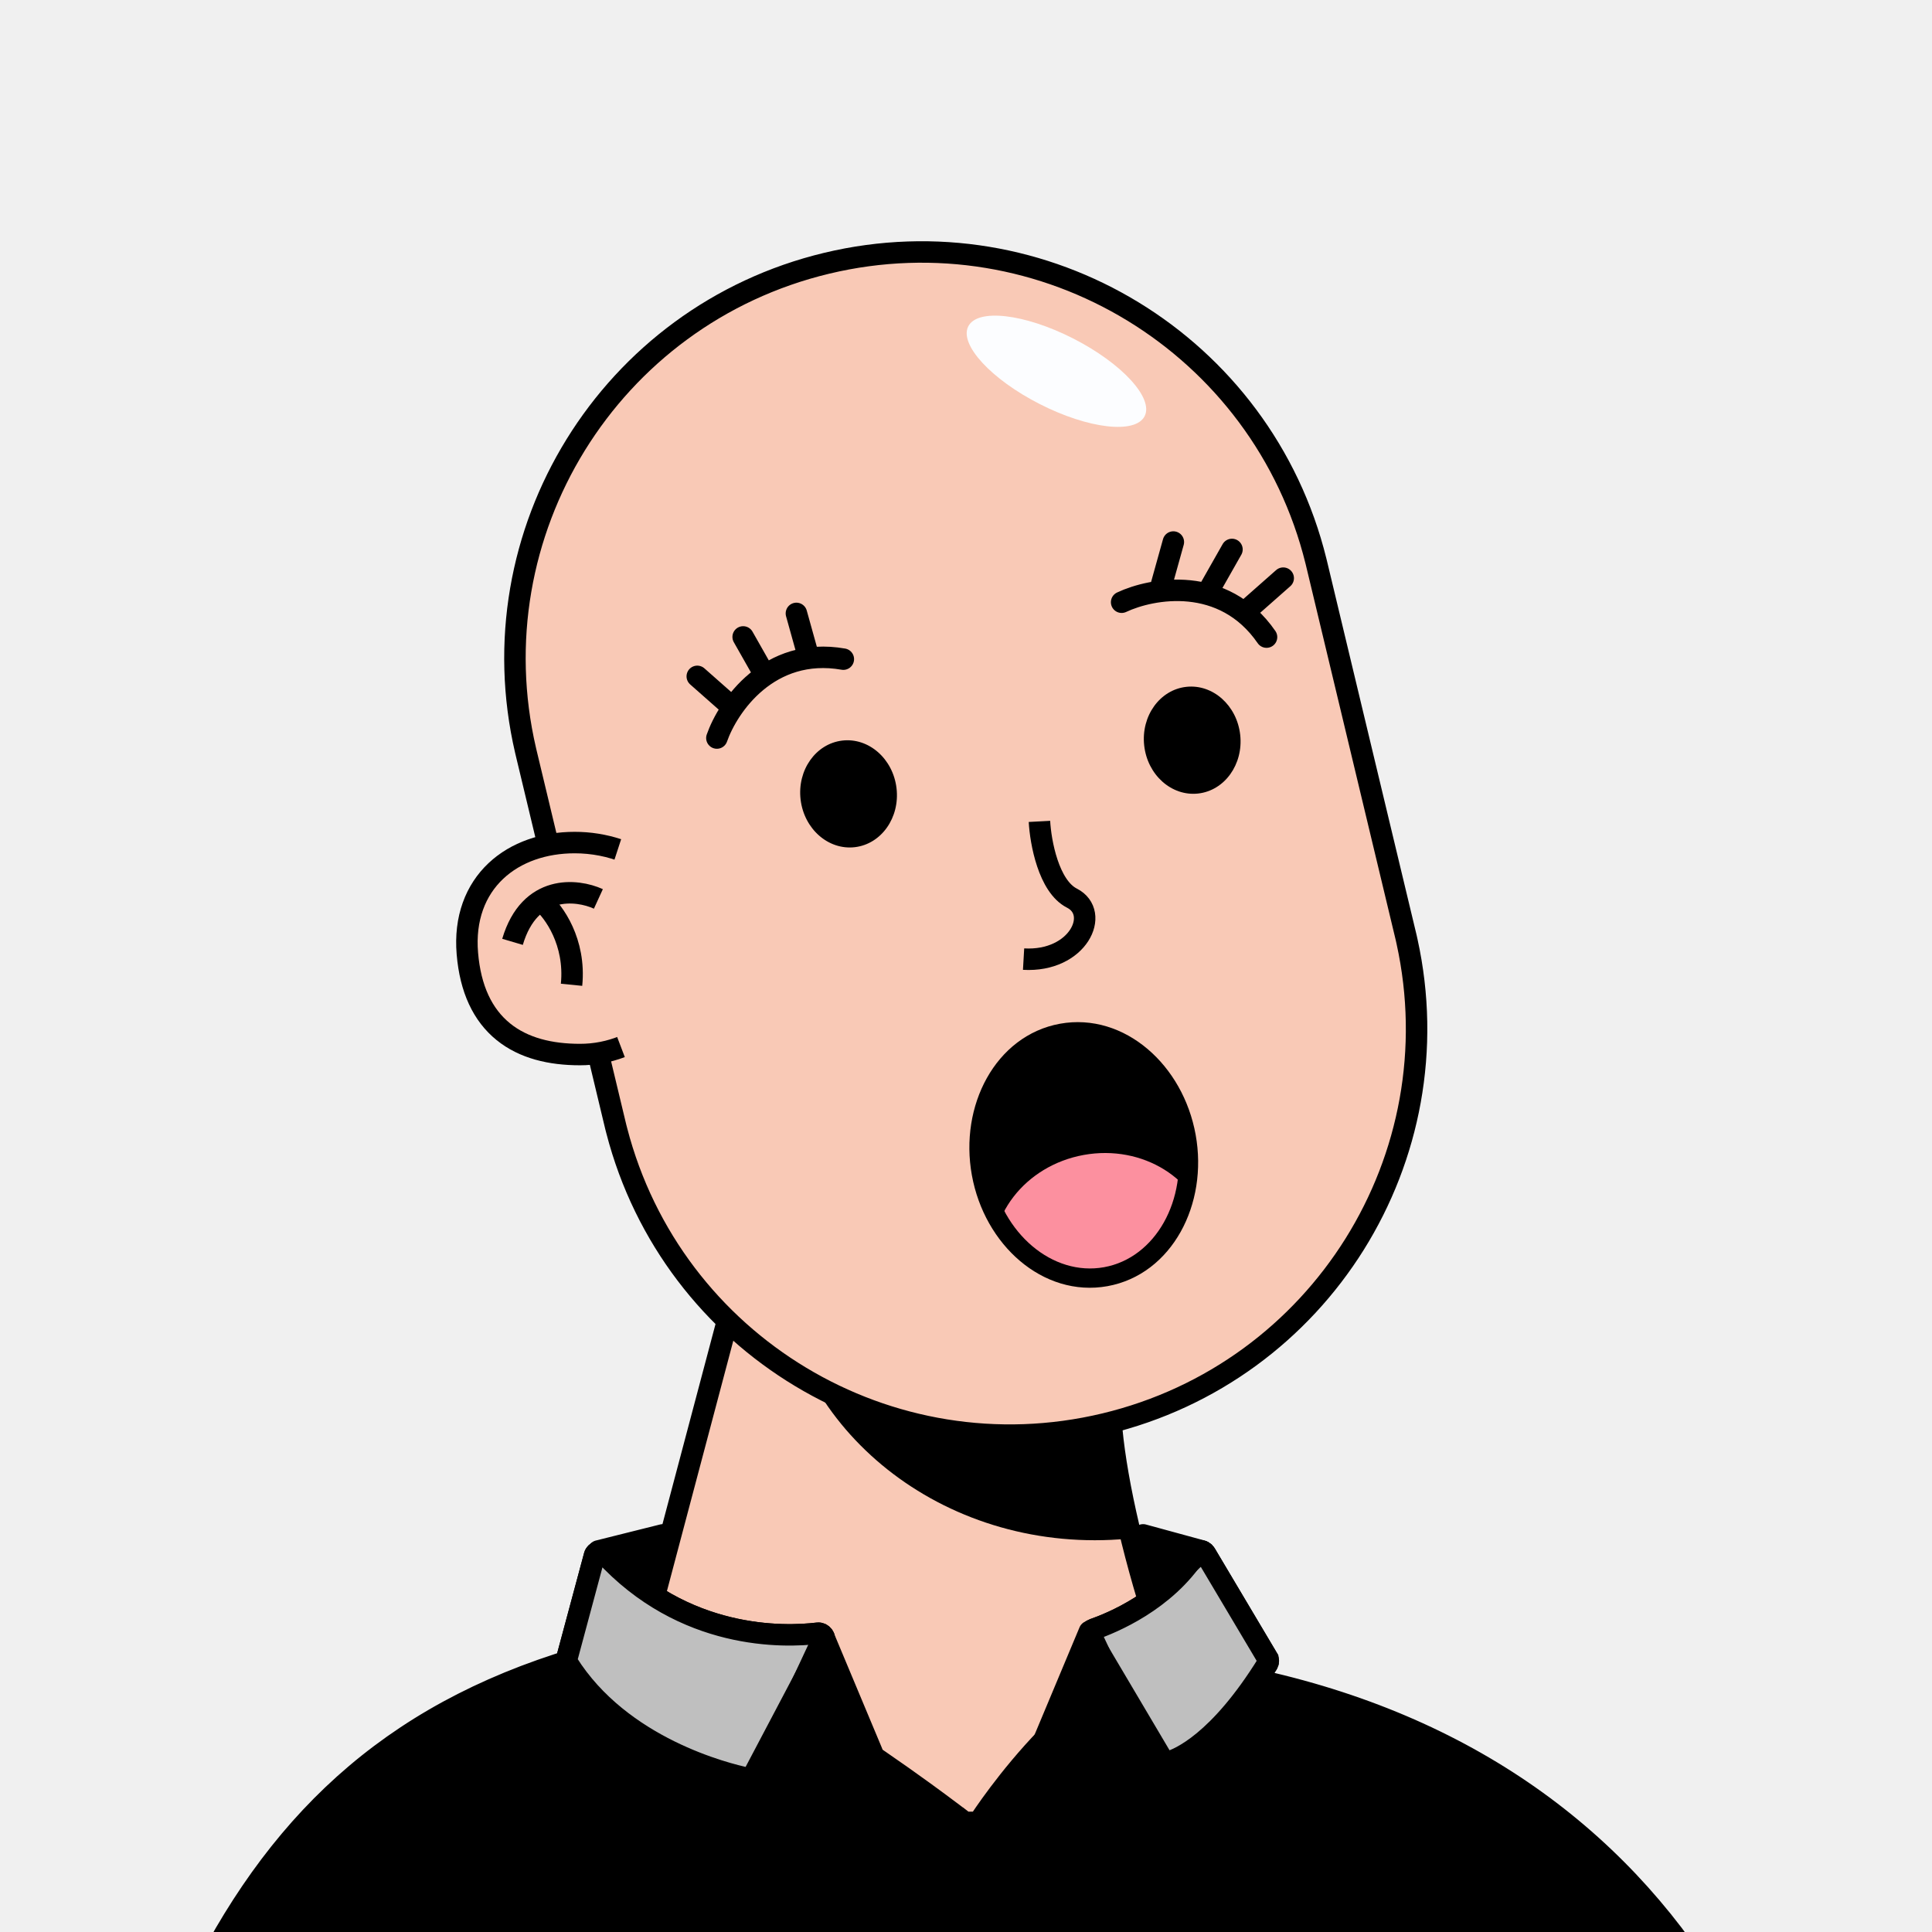
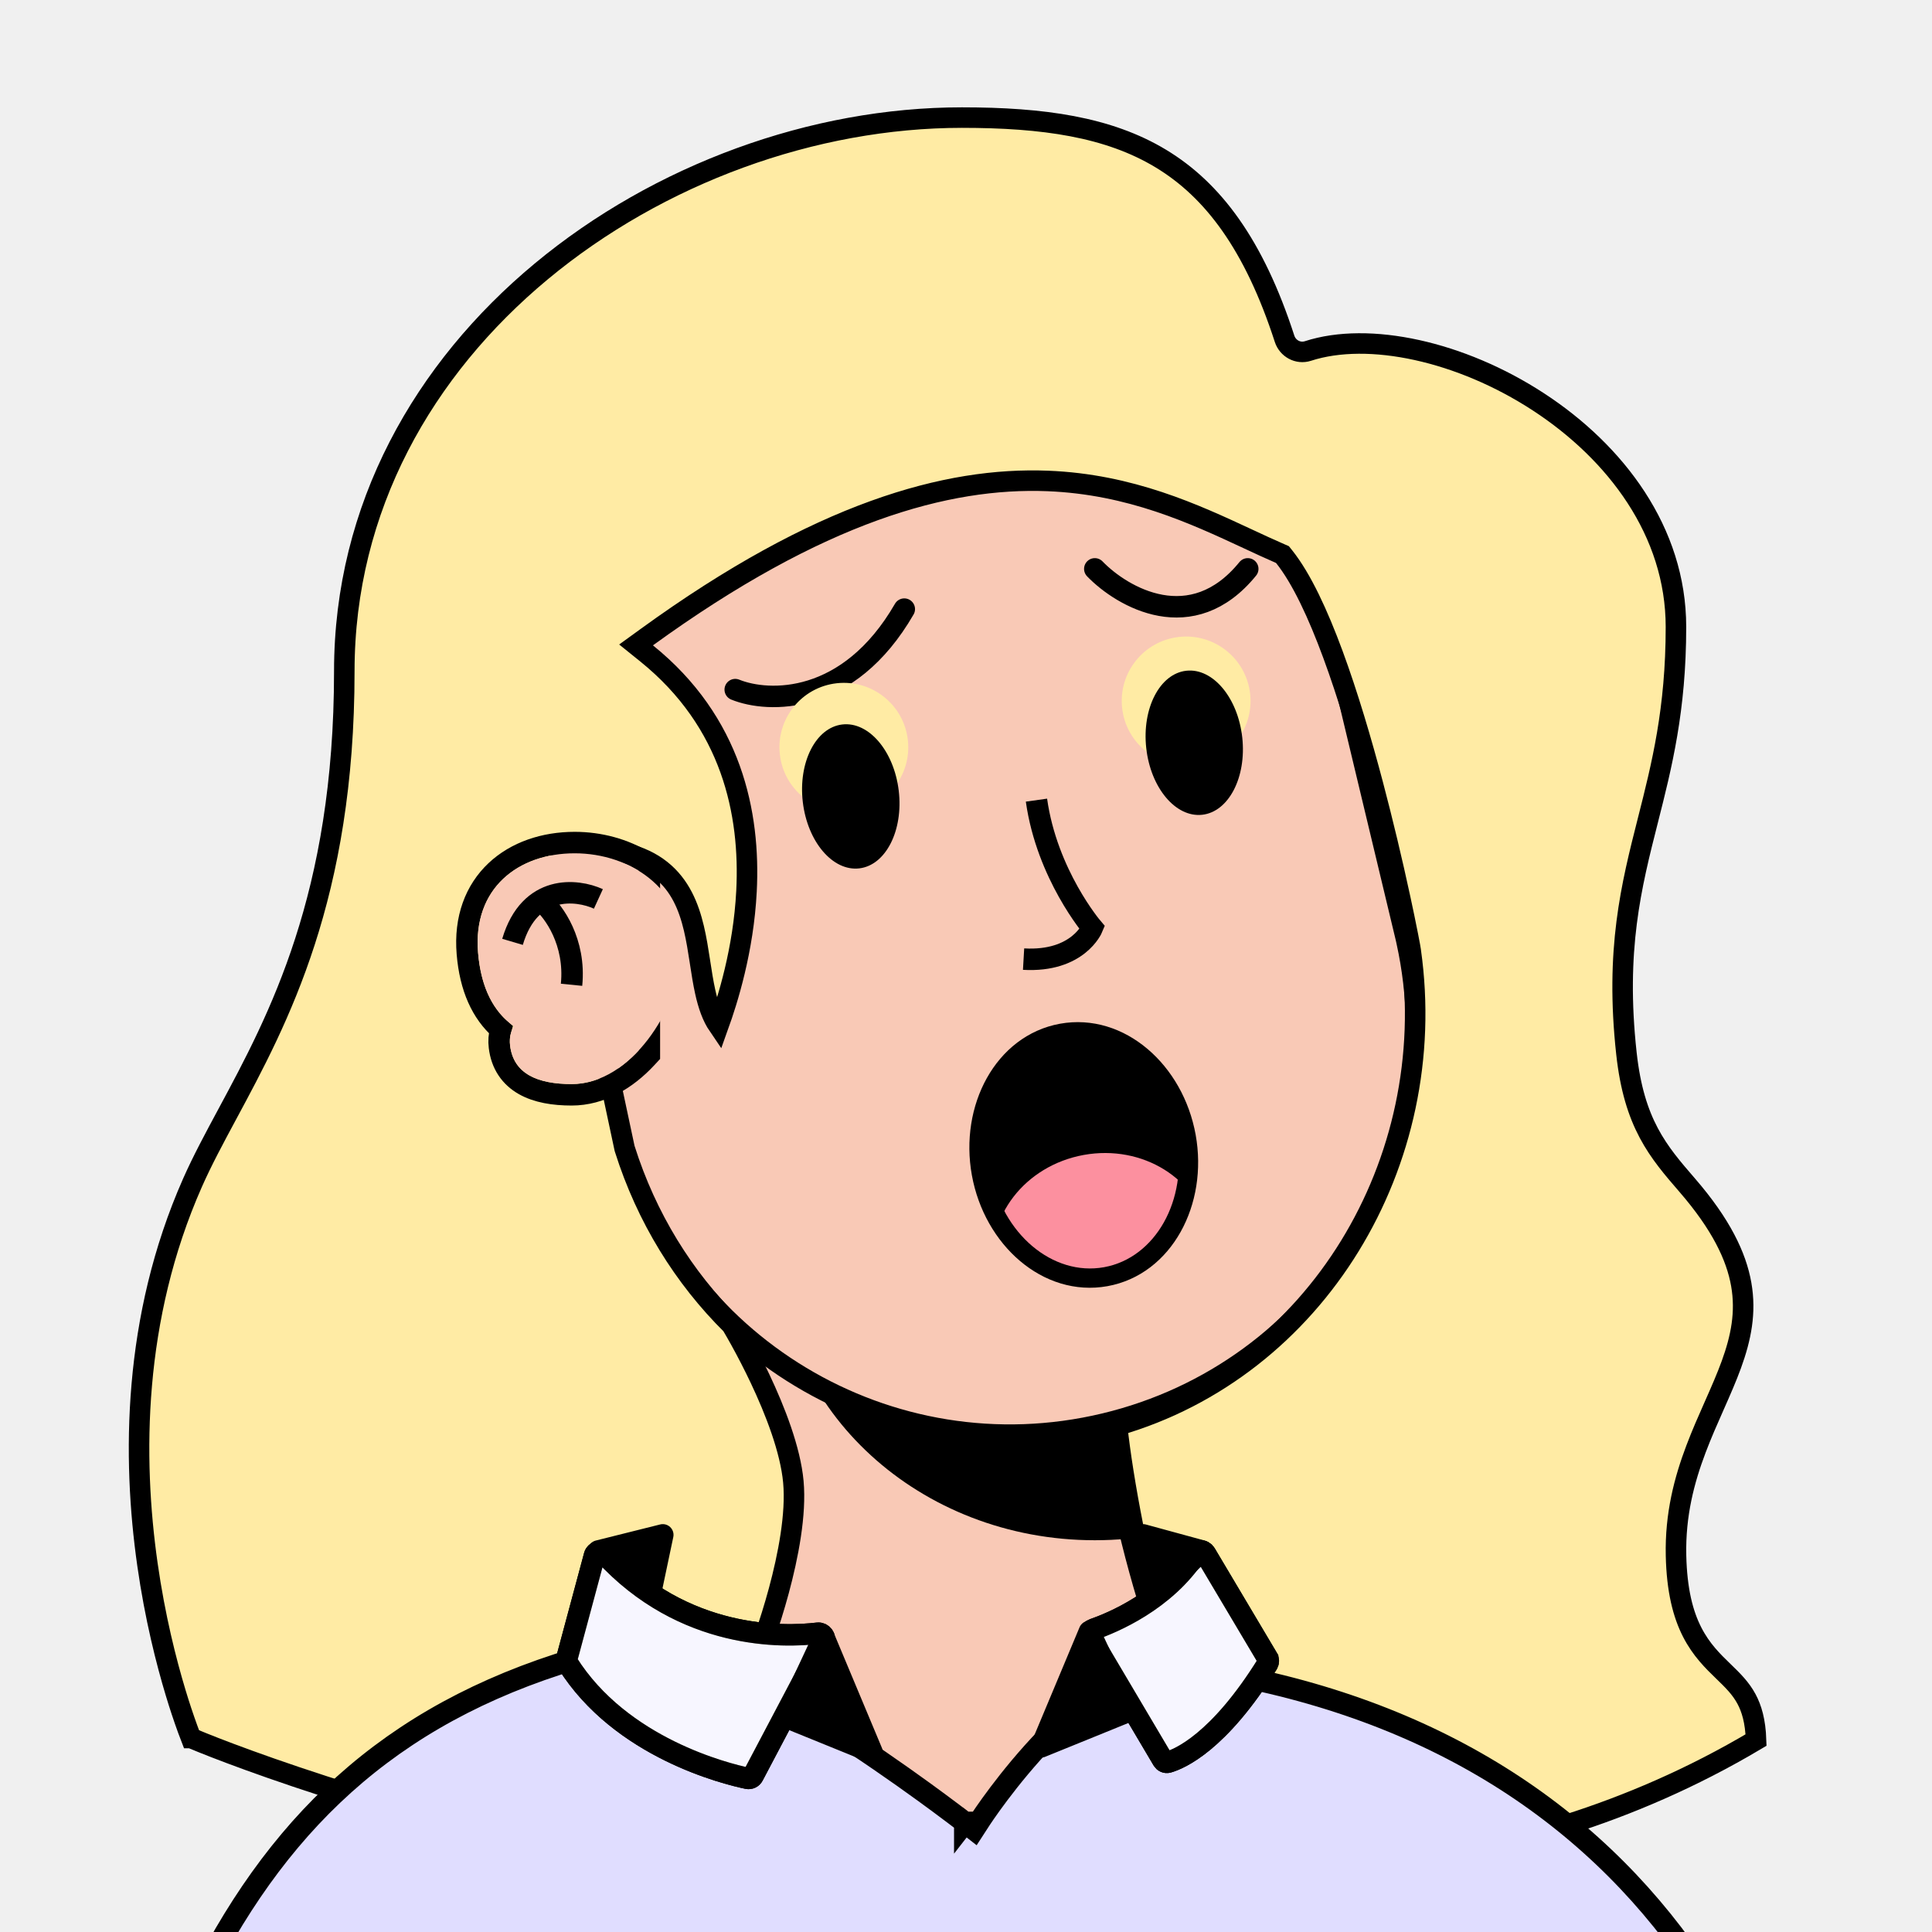
<svg xmlns="http://www.w3.org/2000/svg" viewBox="0 0 360 360" fill="none">
  <mask id="avatarsRadiusMask">
    <rect width="360" height="360" rx="0" ry="0" x="0" y="0" fill="#fff" />
  </mask>
  <g mask="url(#avatarsRadiusMask)">
    <g transform="translate(80 23)">
      <path d="M154 319.5c-14.4-20-25.667-58.666-27-78L58.5 212 30 319.5h124Z" fill="rgba(249, 201, 182, 1)" stroke="#000" stroke-width="4" />
      <mask id="baseStandard-a" style="mask-type:alpha" maskUnits="userSpaceOnUse" x="30" y="212" width="124" height="118">
        <path d="M154 329.5c-14.4-20-25.667-68.666-27-88L58.5 212 30 329.5h124Z" fill="rgba(249, 201, 182, 1)" />
      </mask>
      <g mask="url(#baseStandard-a)">
        <ellipse cx="124" cy="210" rx="59" ry="54" fill="#000" style="mix-blend-mode:multiply" />
      </g>
      <path d="m181.939 151.374.002.009.093.389.144.654c8.851 40.206-16.109 80.258-56.315 89.89-40.205 9.633-80.606-14.759-90.935-54.61l-.19-.733-16.735-69.844-.067-.289C8.512 76.334 33.544 35.757 74.048 26.053c40.504-9.704 81.206 15.123 91.161 55.501l.051.208.02.083.001.005.048.198.047.199.002.004 16.396 68.437.003.009.081.338.081.339Z" fill="rgba(249, 201, 182, 1)" stroke="#000" stroke-width="4" />
      <g>
        <g transform="translate(34 102.3)" />
      </g>
    </g>
    <g transform="translate(170 183)">
      <path d="M36.047 54.891c10.837-1.96 17.186-13.936 14.978-26.137S38.673 7.562 27.836 9.524C17 11.483 10.65 23.46 12.86 35.66c2.208 12.2 12.35 21.192 23.188 19.23Z" fill="rgba(0, 0, 0, 1)" stroke="rgba(0, 0, 0, 1)" stroke-width="3.591" />
      <mask id="mouthSurprised-a" style="mask-type:alpha" maskUnits="userSpaceOnUse" x="14" y="11" width="36" height="43">
        <ellipse cx="31.942" cy="32.207" rx="17.598" ry="21.257" transform="rotate(-10.258 31.942 32.207)" fill="#171921" />
      </mask>
      <g mask="url(#mouthSurprised-a)">
        <ellipse cx="35.202" cy="50.219" rx="20.205" ry="18.305" transform="rotate(-10.258 35.202 50.219)" fill="#FC909F" />
      </g>
    </g>
    <g transform="translate(110 102)">
      <g stroke="rgba(0, 0, 0, 1)" stroke-width="4" stroke-linecap="round">
-         <path d="M99 10.214c5.667-2.666 19-5.1 27 6.5M23.58 35.521c2.07-5.91 9.681-17.125 23.562-14.699M26.074 29.458l-6.148-5.427M122.961 11.157l6.148-5.427M32.523 23.814l-4.046-7.132M115.512 7.513l4.047-7.132M40.6 20.2l-2.202-7.9M106.436 6.9l2.201-7.9" />
+         <path d="M27 26.5c6.167 2.5 21.1 3 31.5-15M94 4c5.167 5.333 18.1 12.8 28.5 0" />
      </g>
    </g>
    <g transform="translate(49 11)">
-       <ellipse cx="147.854" cy="58.18" rx="6.858" ry="18.439" transform="rotate(117 147.854 58.18)" fill="#FCFDFF" />
+       <path d="M-13.4 312.857a79.154 79.154 0 0 1-.617-1.638 126.31 126.31 0 0 1-2.235-6.74c-1.757-5.812-3.867-14.099-5.275-23.977-2.817-19.777-2.796-45.806 8.397-71.118 1.809-4.092 4.07-8.295 6.52-12.851 9.468-17.602 21.765-40.463 21.765-82.449 0-30.59 14.848-56.354 36.707-74.515 21.88-18.178 50.698-28.658 78.375-28.658 15.131 0 27.296 1.733 37.074 7.64 9.717 5.87 17.368 16.047 23.051 33.581.578 1.785 2.489 2.875 4.357 2.27 11.315-3.672 28.472.034 42.954 9.488 14.418 9.413 25.616 24.156 25.616 41.924 0 15.426-2.642 25.85-5.218 36.001-3.119 12.289-6.131 24.159-4.006 43.498.709 6.449 2.151 11.023 4.166 14.815 1.982 3.731 4.481 6.619 7.114 9.664l.06.069c6.274 7.252 9.129 13.218 10.05 18.466.92 5.235-.043 9.983-1.832 14.91-.9 2.475-1.994 4.96-3.153 7.578l-.1.226c-1.122 2.532-2.296 5.184-3.351 7.975-2.183 5.771-3.886 12.207-3.717 19.835.144 6.475 1.292 10.913 3.009 14.271 1.697 3.32 3.888 5.443 5.799 7.294l.052.05c1.743 1.689 3.193 3.111 4.266 5.104.959 1.781 1.67 4.132 1.789 7.662-24.009 14.279-47.772 20.181-65.616 22.502-9.036 1.176-16.544 1.432-21.783 1.395-2.619-.019-4.669-.11-6.058-.197-.489-.03-.895-.06-1.216-.085-6.151-9.389-11.755-24.878-16.097-40.788-4.221-15.47-7.186-31.091-8.3-41.41 37.073-10.718 60.311-48.982 54.724-88.46-.007-.072-.015-.122-.015-.123a17.077 17.077 0 0 0-.13-.766 136.35 136.35 0 0 0-.373-1.954 384.883 384.883 0 0 0-1.411-6.814 486.965 486.965 0 0 0-5.117-21.377c-2.14-8.09-4.673-16.67-7.453-24.21-2.759-7.485-5.831-14.143-9.108-18.24l-.297-.37-.435-.189c-1.932-.838-3.939-1.772-6.033-2.747-9.931-4.624-21.84-10.17-37.264-10.78-18.775-.742-42.551 5.777-74.69 29.087l-2.024 1.467 1.946 1.567c15.926 12.834 19.37 29.858 18.633 44.308-.561 11.029-3.55 20.411-5.235 25.101-1.161-1.697-1.901-3.83-2.457-6.335-.385-1.731-.665-3.556-.959-5.467l-.046-.302c-.307-1.994-.634-4.075-1.11-6.084-.952-4.011-2.561-8.02-6.133-10.859-3.58-2.845-8.796-4.254-16.393-3.83l-2.227.124.465 2.182 11.358 53.313.02.089.027.088c4.058 12.862 11.016 24.01 19.913 32.812a106.12 106.12 0 0 1 1.538 2.683 129.34 129.34 0 0 1 3.76 7.323c2.815 5.949 5.66 13.252 6.209 19.216.556 6.052-.965 13.86-2.707 20.31a129.626 129.626 0 0 1-2.842 9.137c-5.032-2.405-9.527-2.226-13.379.016-4.163 2.424-7.213 7.06-9.483 12.216-4.148 9.421-6.143 21.639-7.064 29.221-24.87-5.704-44.074-11.495-57.14-15.895-6.714-2.261-11.807-4.154-15.216-5.48a190.79 190.79 0 0 1-4.398-1.77Z" fill="rgba(255, 235, 164, 1)" stroke="#000" stroke-width="3.822" />
    </g>
    <g transform="translate(142 119)">
-       <g fill="#000">
-         <ellipse cx="16.117" cy="28.927" rx="9" ry="10" transform="rotate(-6.776 16.117 28.927)" />
-         <ellipse cx="80.149" cy="18.923" rx="9" ry="10" transform="rotate(-6.276 80.149 18.923)" />
+       <circle cx="15.24" cy="20.239" r="12" transform="rotate(-6.276 15.24 20.24)" fill="rgba(255, 235, 164, 1)" />
+       <ellipse cx="16.53" cy="29.402" rx="9" ry="13.5" transform="rotate(-6.776 16.53 29.402)" fill="#000" />
+       <circle cx="79.019" cy="11.611" r="12" transform="rotate(-6.276 79.02 11.61)" fill="rgba(255, 235, 164, 1)" />
+       <ellipse cx="80.531" cy="19.402" rx="9" ry="13.5" transform="rotate(-6.276 80.531 19.402)" fill="#000" />
+       <g>
+         <g transform="translate(-40 -8)" />
      </g>
-       <g transform="translate(-40 -8)" />
    </g>
    <g transform="rotate(-8 1149.438 -1186.916)">
-       <path d="M16.5 7c-.333 3.833 0 12.2 4 15 5 3.5-.5 12-10.5 10" stroke="#000" stroke-width="4" />
+       <path d="M16.5 3c0 14 7 25 7 25S20 34 10 32" stroke="#000" stroke-width="4" />
    </g>
    <g transform="translate(84 154)">
-       <path d="M30.5 6.176A23.778 23.778 0 0 0 23.08 5c-10.493 0-19 6.5-18 18.5 1.042 12.5 8.507 17 19 17 1.168 0 2.31-.102 3.42-.299 1.21-.214 2.381-.54 3.5-.966" stroke="#000" stroke-width="8" />
-       <path d="M31.5 39.036a19.382 19.382 0 0 1-7.42 1.464c-10.493 0-17.958-4.5-19-17-1-12 7.507-18.5 18-18.5 3.138 0 6.187.606 8.92 1.73l-.5 32.306Z" fill="rgba(249, 201, 182, 1)" />
+       <path d="M37 8.25V7.13l-.954-.585C32.312 4.254 27.772 3 23.08 3 17.44 3 12.16 4.747 8.398 8.295c-3.804 3.587-5.856 8.832-5.311 15.371.53 6.372 2.67 11.061 6.218 14.177a8.013 8.013 0 0 0-.243 3.21c.39 3.269 2.042 5.624 4.595 7.075C16.091 49.51 19.207 50 22.524 50c5.48 0 10.284-2.947 13.942-6.889l.534-.575V8.249Z" stroke="#000" stroke-width="4" />
+       <path d="M42.972 23.984c.071-.652.108-1.314.108-1.984 0-10.217-9.507-17-20-17s-19 6.5-18 18.5c.556 6.677 2.946 11.072 6.65 13.717-.588 1.024-.845 2.227-.682 3.6.63 5.281 5.138 7.183 11.476 7.183 11.105 0 19.892-14.047 20.448-24.016Z" fill="rgba(249, 201, 182, 1)" />
      <path d="M27.5 13.5c-4-1.833-12.8-2.8-16 8" stroke="#000" stroke-width="4" />
      <path d="M17 14c2.167 1.833 6.3 7.5 5.5 15.5" stroke="#000" stroke-width="4" />
-       <g transform="translate(3 35)" />
+       <g transform="translate(3 42)" />
    </g>
    <g transform="translate(53 272)">
      <g stroke="#000" stroke-width="4">
-         <path d="M126.771 67.578 128 66l-1.229 1.578 1.722 1.34 1.186-1.83v-.001l.002-.003.009-.014.041-.063.038-.058.131-.196c.15-.225.375-.558.67-.984.588-.85 1.453-2.067 2.548-3.523 2.194-2.914 5.298-6.764 8.953-10.528 3.666-3.773 7.827-7.4 12.127-9.925 4.316-2.533 8.579-3.844 12.535-3.31 42.438 5.722 73.669 24.519 93.941 52.518h-273.3c16.3-29.342 39.484-48.019 77.07-56.588 1.602-.366 3.78-.255 6.503.379 2.695.626 5.768 1.727 9.081 3.184 6.627 2.913 14.024 7.16 20.976 11.56 6.941 4.394 13.386 8.907 18.1 12.324a364.95 364.95 0 0 1 5.605 4.144c.665.502 1.182.896 1.532 1.165l.398.306.1.078.025.02.006.004h.001Z" fill="rgba(0, 0, 0, 1)" />
-         <path d="m52.613 37.085 5.166-19.232c.21-.779 1.217-.999 1.761-.404 14.863 16.265 33.62 15.627 39.845 14.88.845-.1 1.507.824 1.11 1.577L87.338 58.859a.95.95 0 0 1-1.038.505c-3.948-.823-23.623-5.632-33.571-21.497a.991.991 0 0 1-.116-.782ZM183.195 36.981 171.615 17.5c-.393-.662-1.362-.65-1.781-.005-5.737 8.836-15.632 12.906-19.092 14.108-.622.217-.907.956-.571 1.523l13.502 22.815c.202.34.582.525.963.417 2.135-.608 9.46-3.672 18.546-18.336.196-.315.203-.72.013-1.04Z" fill="rgba(0, 0, 0, 1)" />
+         <path d="M126.771 67.578 128 66l-1.229 1.578 1.722 1.34 1.186-1.83v-.001l.002-.003.009-.014.041-.063.038-.058.131-.196c.15-.225.375-.558.67-.984.588-.85 1.453-2.067 2.548-3.523 2.194-2.914 5.298-6.764 8.953-10.528 3.666-3.773 7.827-7.4 12.127-9.925 4.316-2.533 8.579-3.844 12.535-3.31 42.438 5.722 73.669 24.519 93.941 52.518h-273.3c16.3-29.342 39.484-48.019 77.07-56.588 1.602-.366 3.78-.255 6.503.379 2.695.626 5.768 1.727 9.081 3.184 6.627 2.913 14.024 7.16 20.976 11.56 6.941 4.394 13.386 8.907 18.1 12.324a364.95 364.95 0 0 1 5.605 4.144c.665.502 1.182.896 1.532 1.165l.398.306.1.078.025.02.006.004h.001Z" fill="rgba(224, 221, 255, 1)" />
+         <path d="m52.613 37.085 5.166-19.232c.21-.779 1.217-.999 1.761-.404 14.863 16.265 33.62 15.627 39.845 14.88.845-.1 1.507.824 1.11 1.577L87.338 58.859a.95.95 0 0 1-1.038.505c-3.948-.823-23.623-5.632-33.571-21.497a.991.991 0 0 1-.116-.782ZM183.195 36.981 171.615 17.5c-.393-.662-1.362-.65-1.781-.005-5.737 8.836-15.632 12.906-19.092 14.108-.622.217-.907.956-.571 1.523l13.502 22.815c.202.34.582.525.963.417 2.135-.608 9.46-3.672 18.546-18.336.196-.315.203-.72.013-1.04Z" fill="rgba(224, 221, 255, 1)" />
        <path d="m52.613 37.085 5.166-19.232c.21-.779 1.217-.999 1.761-.404 14.863 16.265 33.62 15.627 39.845 14.88.845-.1 1.507.824 1.11 1.577L87.338 58.859a.95.95 0 0 1-1.038.505c-3.948-.823-23.623-5.632-33.571-21.497a.991.991 0 0 1-.116-.782ZM183.195 36.981 171.615 17.5c-.393-.662-1.362-.65-1.781-.005-5.737 8.836-15.632 12.906-19.092 14.108-.622.217-.907.956-.571 1.523l13.502 22.815c.202.34.582.525.963.417 2.135-.608 9.46-3.672 18.546-18.336.196-.315.203-.72.013-1.04Z" fill="#fff" fill-opacity=".75" />
        <path d="m109.5 54.5-9-21.5-7 15 16 6.5ZM141 53.5l9-21.5 7 15-16 6.5ZM70.5 14l-12 3 10 6.5 2-9.5ZM160 14l11 3-7 6.5-4-9.5Z" fill="#000" stroke-linejoin="round" />
      </g>
    </g>
  </g>
</svg>
